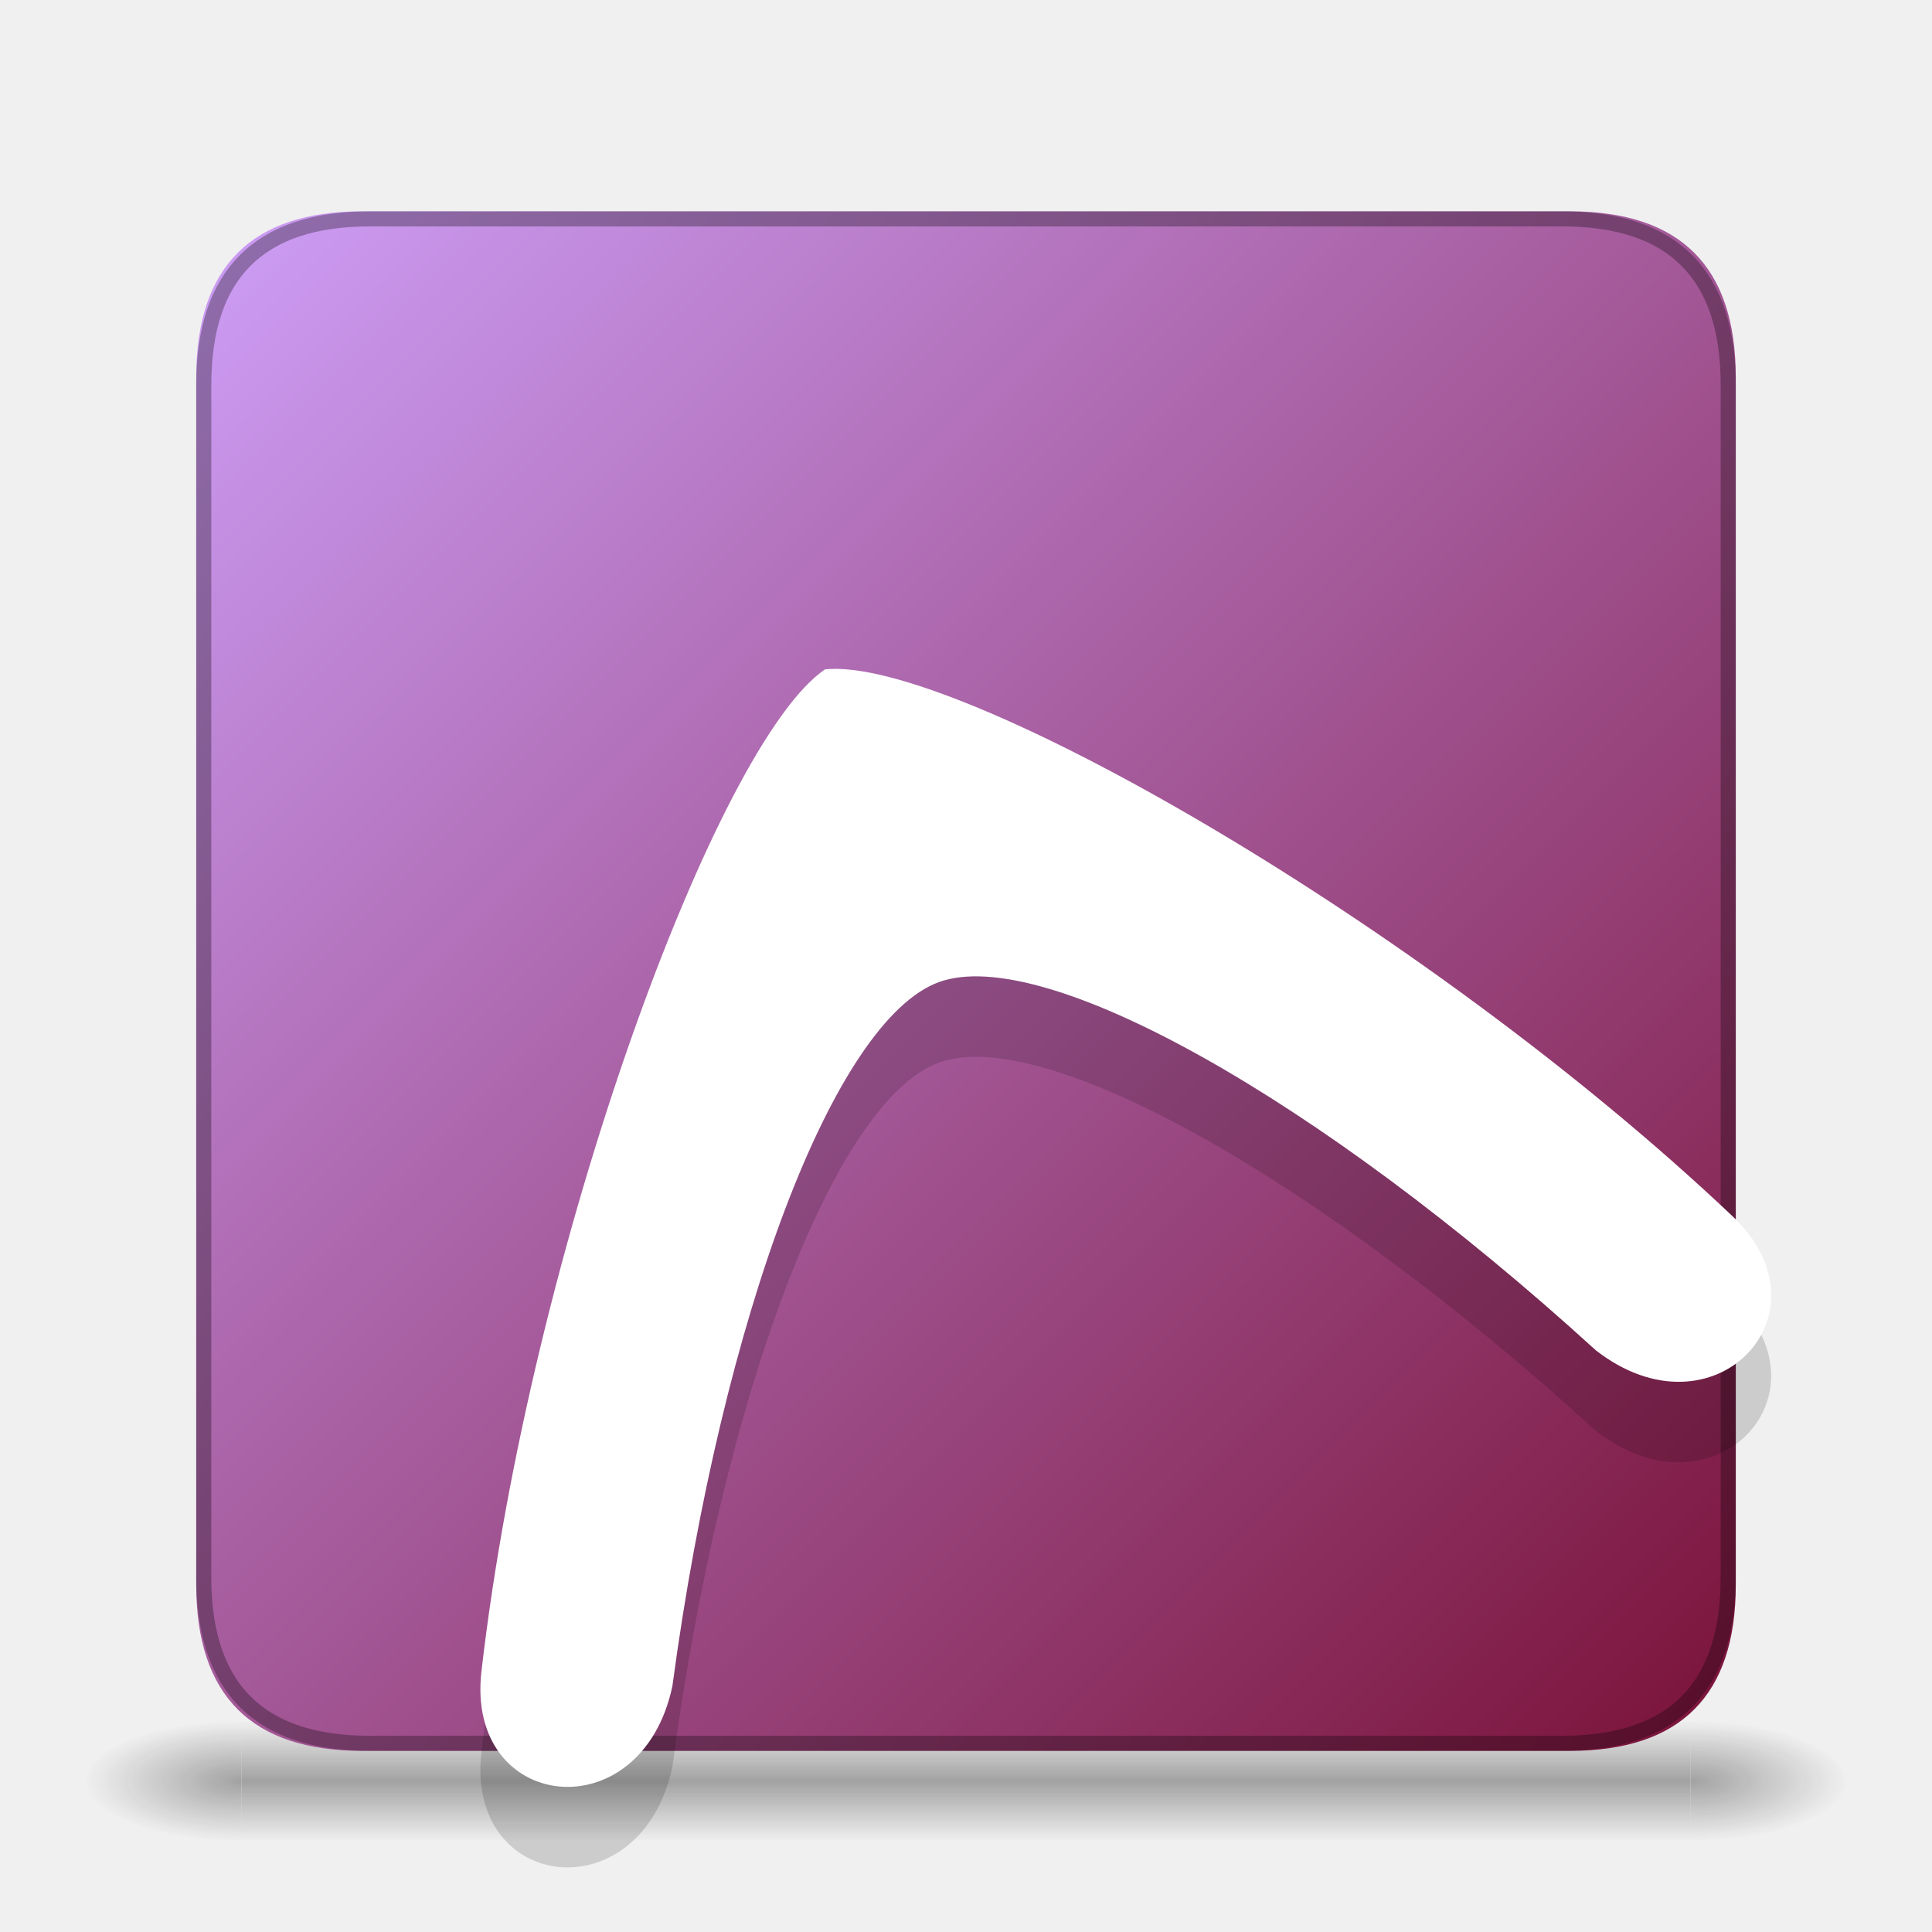
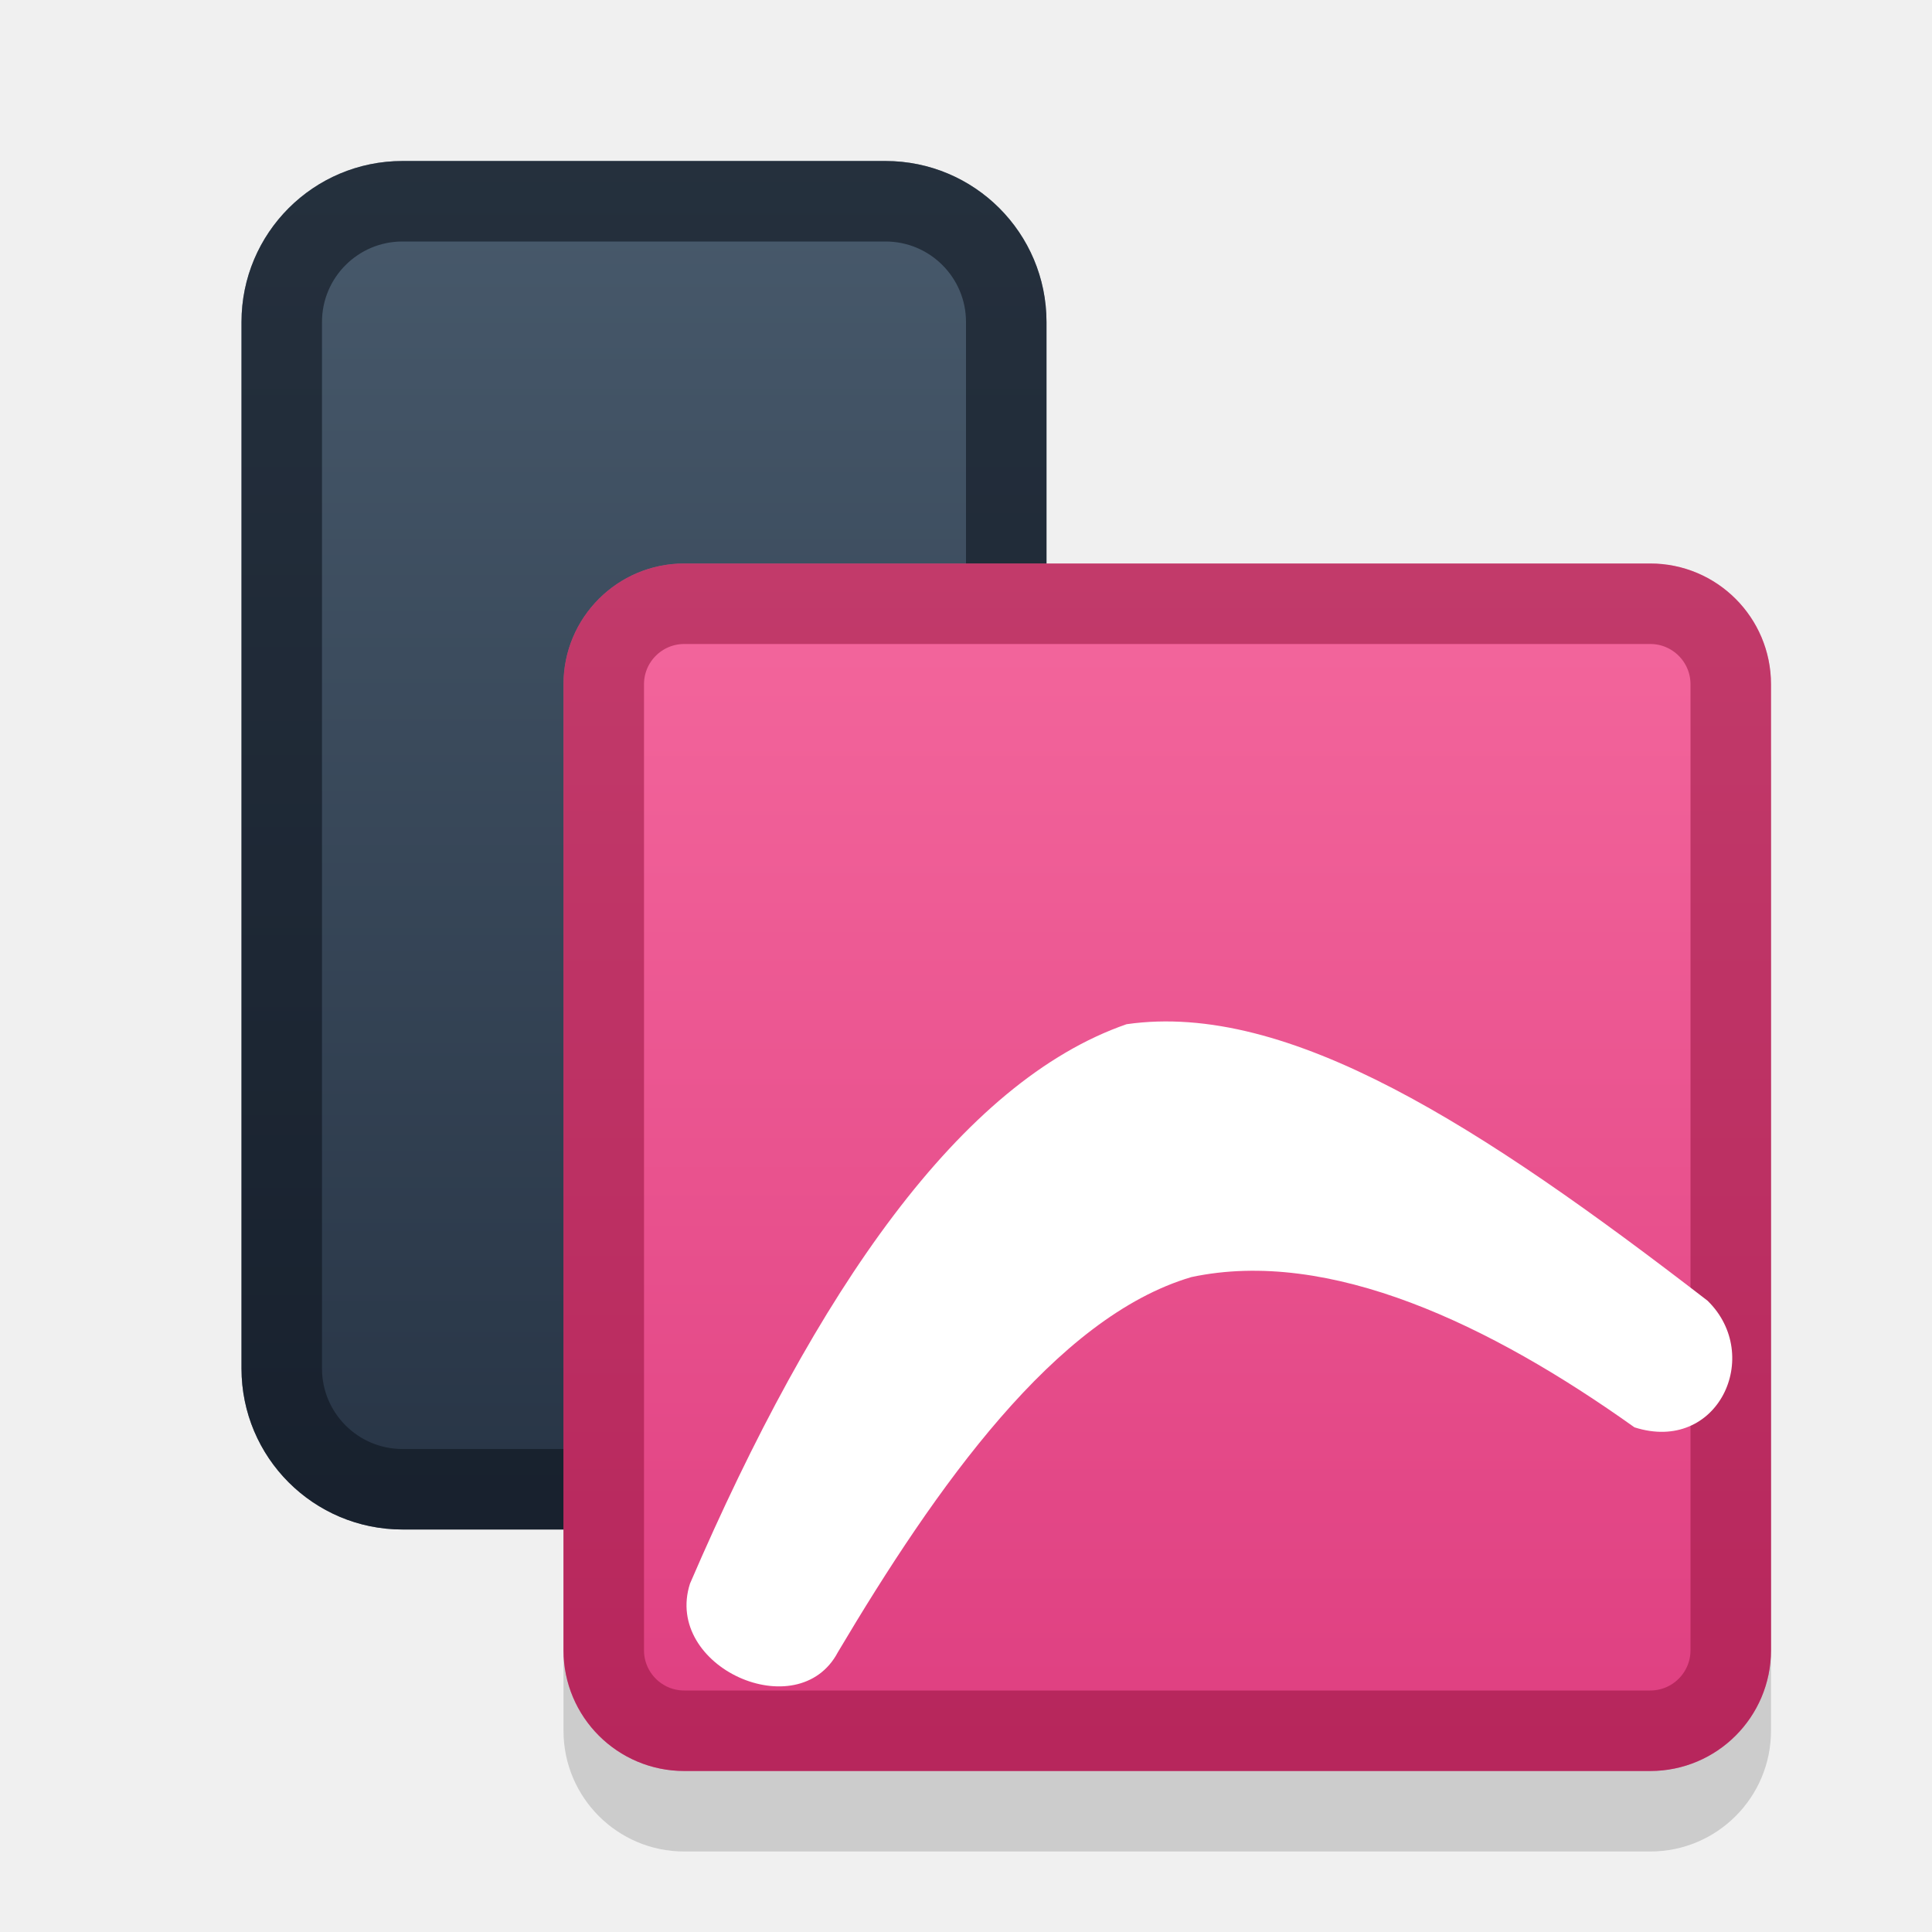
- <svg xmlns="http://www.w3.org/2000/svg" viewBox="0 0 128 128">
+ <svg xmlns="http://www.w3.org/2000/svg" width="24" height="24" viewBox="0 0 24 24">
  <defs>
-     <radialGradient id="a222" cx="1" cy="0.5" r="1" gradientTransform="matrix(1,0,0,0.5,0,0.25)">
-       <stop offset="0" stop-color="#181818" stop-opacity="1" />
-       <stop offset="1" stop-color="#181818" stop-opacity="0" />
+     <linearGradient id="tile" x1="0" y1="0" x2="0" y2="1">
+       <stop offset="0" stop-color="#f4679d" />
+       <stop offset="1" stop-color="#de3e80" />
+     </linearGradient>
+     <linearGradient id="phone" x1="0" y1="0" x2="0" y2="1">
+       <stop offset="0" stop-color="#485a6c" />
+       <stop offset="1" stop-color="#273445" />
+     </linearGradient>
+     <linearGradient id="hl" x1="0" y1="0" x2="0" y2="1">
+       <stop offset="0" stop-color="#fff" />
+       <stop offset=".06" stop-color="#fff" stop-opacity=".235" />
+       <stop offset=".95" stop-color="#fff" stop-opacity=".157" />
+       <stop offset="1" stop-color="#fff" stop-opacity=".392" />
+     </linearGradient>
+     <radialGradient id="floor">
+       <stop offset="0" stop-color="#000" />
+       <stop offset="1" stop-color="#000" stop-opacity="0" />
    </radialGradient>
-     <radialGradient id="b223" cx="0" cy="0.5" r="1" gradientTransform="matrix(1,0,0,0.5,0,0.25)">
-       <stop offset="0" stop-color="#181818" stop-opacity="1" />
-       <stop offset="1" stop-color="#181818" stop-opacity="0" />
-     </radialGradient>
-     <linearGradient id="m224" x1="0" y1="0" x2="0" y2="1">
-       <stop offset="0" stop-color="#181818" stop-opacity="0" />
-       <stop offset="0.5" stop-color="#181818" stop-opacity="1" />
-       <stop offset="1" stop-color="#181818" stop-opacity="0" />
-     </linearGradient>
  </defs>
-   <g opacity="0.36">
-     <rect x="5.6" y="114.0" width="10.4" height="8" fill="url(#a222)" />
-     <rect x="16.0" y="114.0" width="96" height="8" fill="url(#m224)" />
-     <rect x="112.0" y="114.0" width="10.4" height="8" fill="url(#b223)" />
+   <g>
+     <rect x="3" y="2" width="10" height="17" rx="2.0" fill="url(#phone)" />
+     <rect x="3.5" y="2.5" width="9" height="16" rx="1.5" fill="none" stroke="#0e141f" stroke-opacity=".6" />
  </g>
-   <defs>
-     <linearGradient id="dg221" x1="0" y1="0" x2="1" y2="1">
-       <stop offset="0" stop-color="#cd9ef7" />
-       <stop offset="1" stop-color="#7a1238" />
-     </linearGradient>
-   </defs>
-   <path d="M24 14 H104 Q115 14 115 25 V105 Q115 116 104 116 H24 Q13 116 13 105 V25 Q13 14 24 14 Z" fill="url(#dg221)" />
-   <path d="M24.5 14.5 H103.5 Q114.5 14.5 114.5 25.5 V104.5 Q114.5 115.5 103.5 115.5 H24.5 Q13.5 115.5 13.5 104.5 V25.5 Q13.5 14.5 24.5 14.5 Z" fill="none" stroke="#000" stroke-opacity="0.3" />
-   <g transform="translate(0 5.333333)" opacity="0.15">
-     <g transform="translate(64 70) rotate(-20)">
-       <path d="M-44.10 27.30 C-31.50 2.10 -8.40 -25.20 0.00 -27.30 C8.40 -25.20 31.50 2.10 44.10 27.30 C48.30 35.70 37.80 40.95 32.55 32.55 C21.00 10.50 7.35 -5.25 0.00 -5.25 C-7.35 -5.25 -21.00 10.50 -32.55 32.55 C-37.80 40.95 -48.30 35.70 -44.10 27.30 Z" fill="#000" />
-     </g>
-   </g>
-   <g transform="translate(64 70) rotate(-20)">
-     <path d="M-44.10 27.30 C-31.50 2.10 -8.40 -25.20 0.00 -27.30 C8.40 -25.20 31.50 2.10 44.10 27.30 C48.30 35.70 37.80 40.95 32.55 32.55 C21.00 10.50 7.35 -5.25 0.00 -5.25 C-7.35 -5.25 -21.00 10.50 -32.55 32.55 C-37.80 40.95 -48.30 35.70 -44.10 27.30 Z" fill="#fff" />
-   </g>
+   <rect x="7" y="8" width="15" height="15" rx="1.5" fill="#000" opacity=".15" />
+   <rect x="7" y="7" width="15" height="15" rx="1.5" fill="url(#tile)" />
+   <rect x="7.5" y="7.5" width="14" height="14" rx="1.0" fill="none" stroke="#910e38" stroke-opacity=".5" />
+   <path d="M-50 24 C-33 0 -16 -16 0 -18 C15 -17 30 -2 47 18 C51 24 45 32 38 28 C27 16 14 6 1 6 C-12 7 -26 20 -38 33 C-43 39 -54 31 -50 24 Z" transform="translate(14.50 15.10) rotate(-12) scale(0.135)" fill="#fff" />
</svg>
